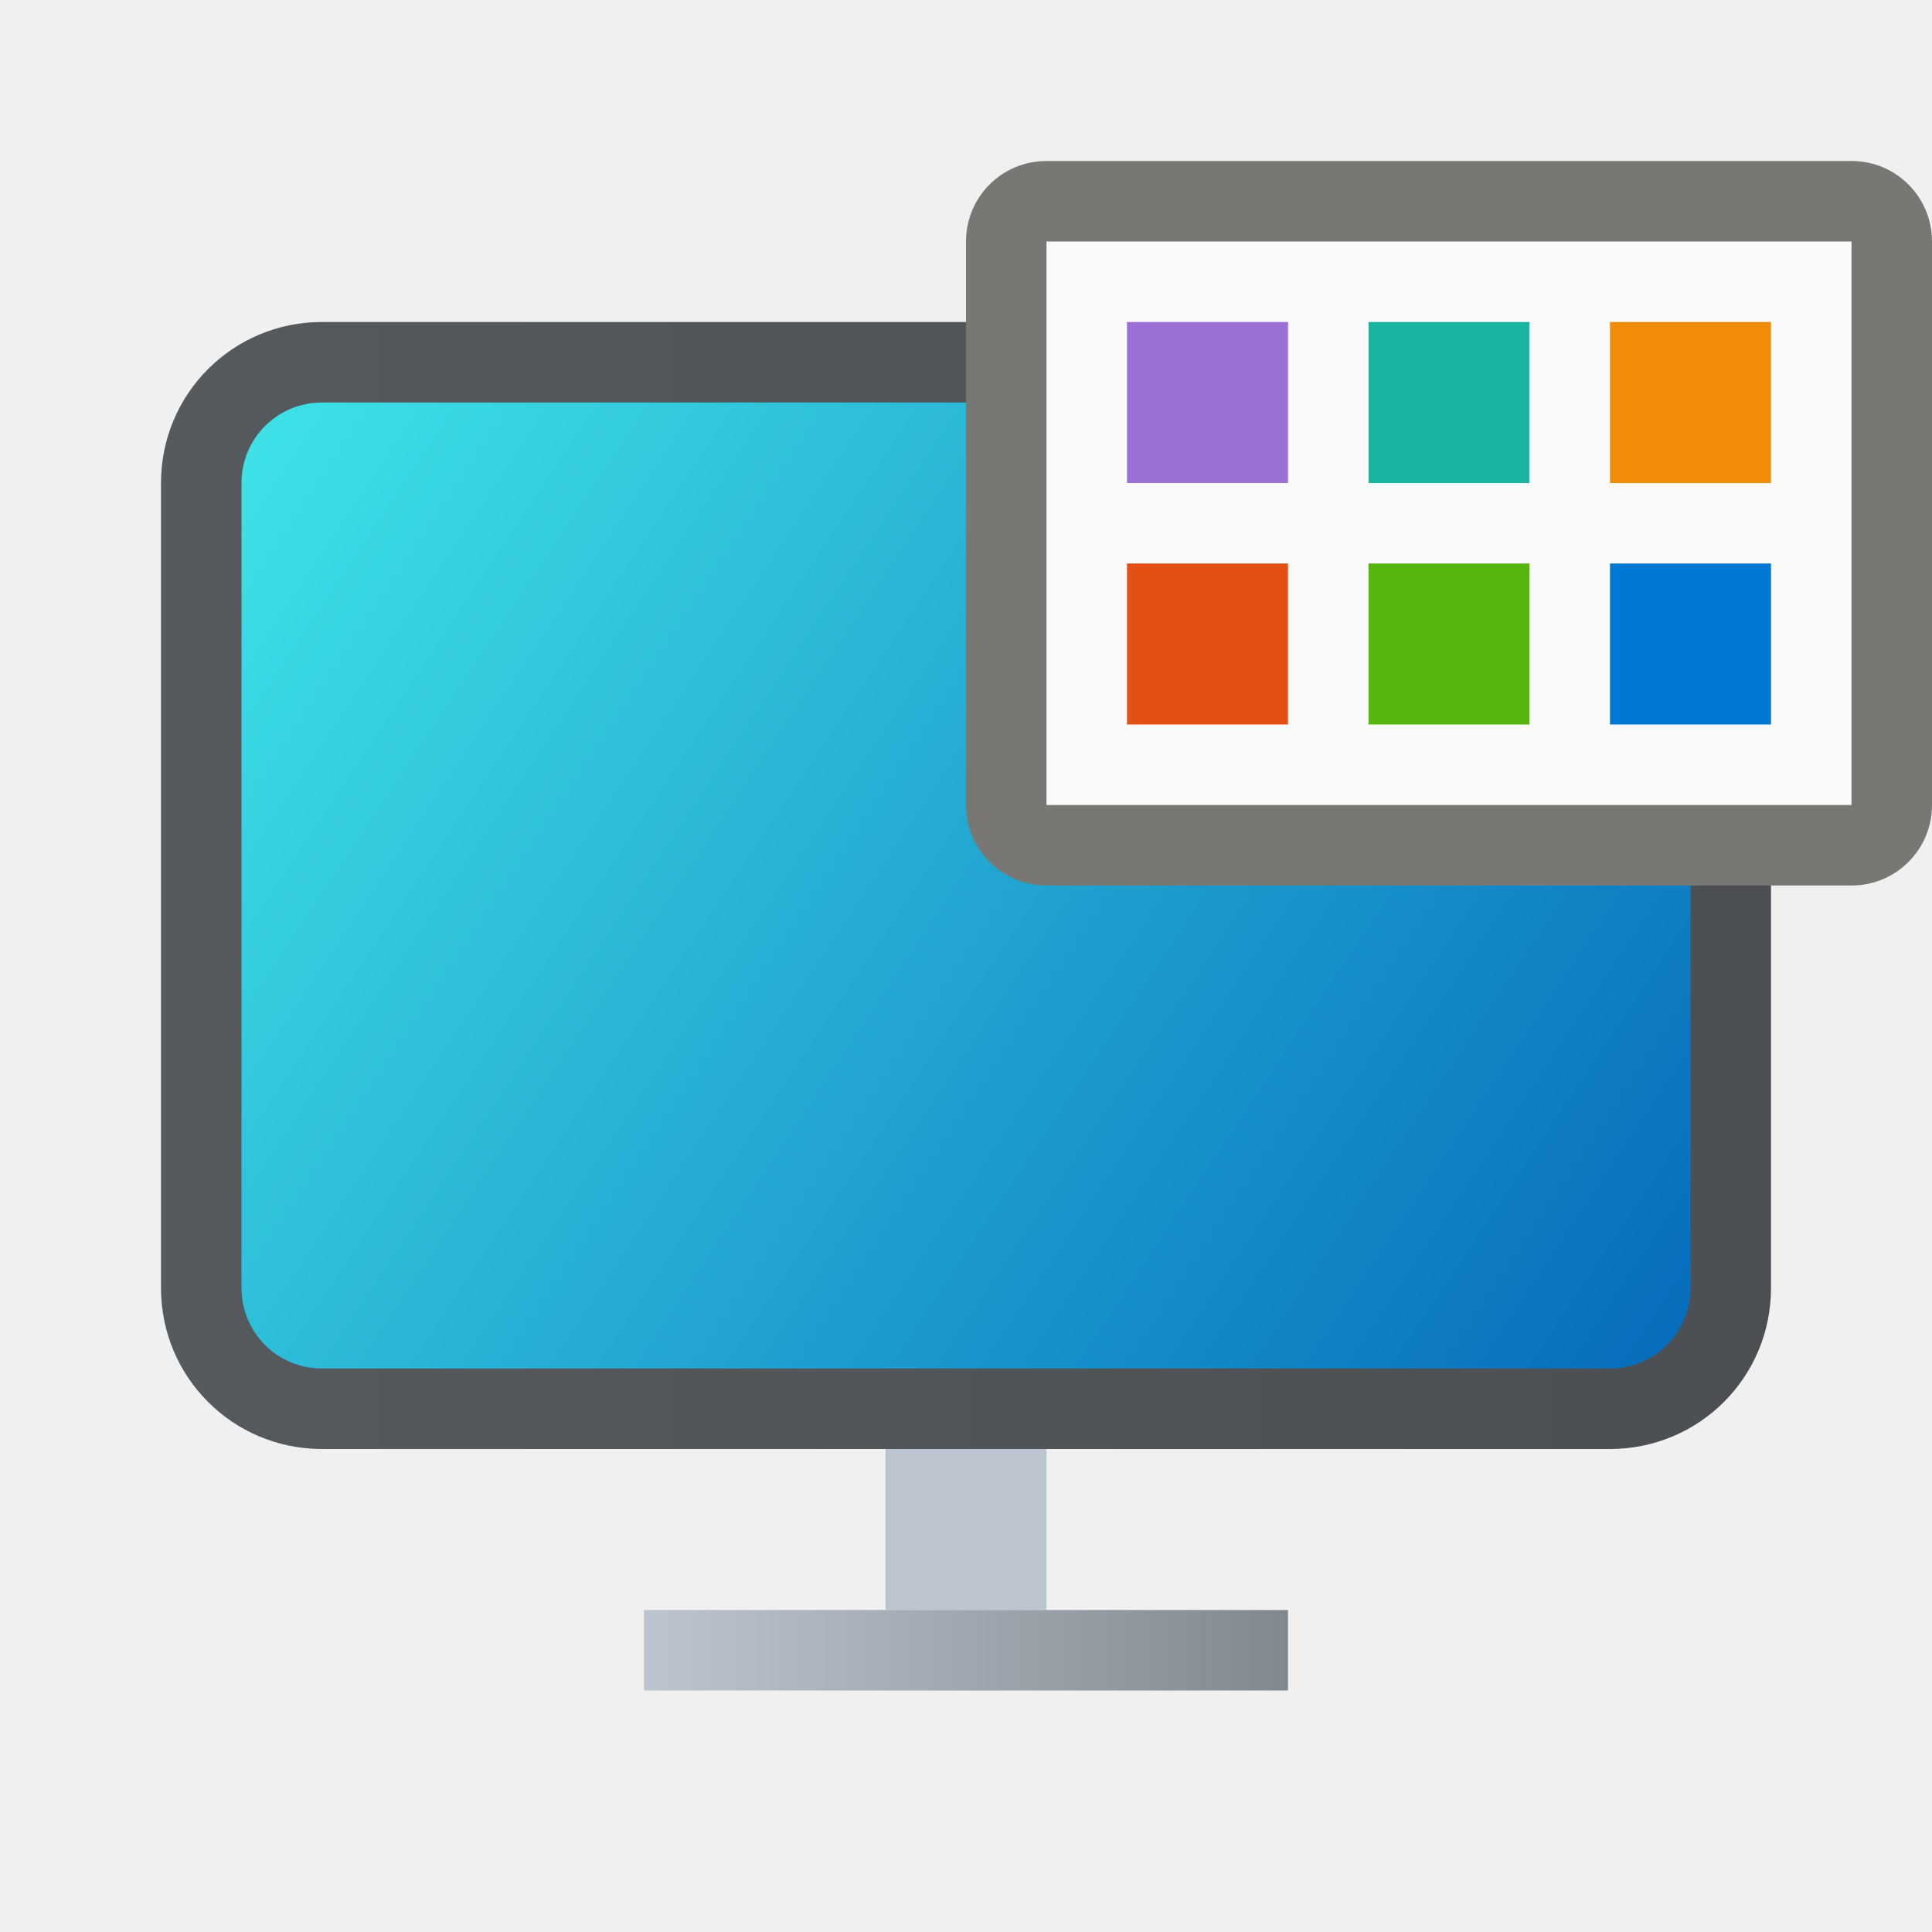
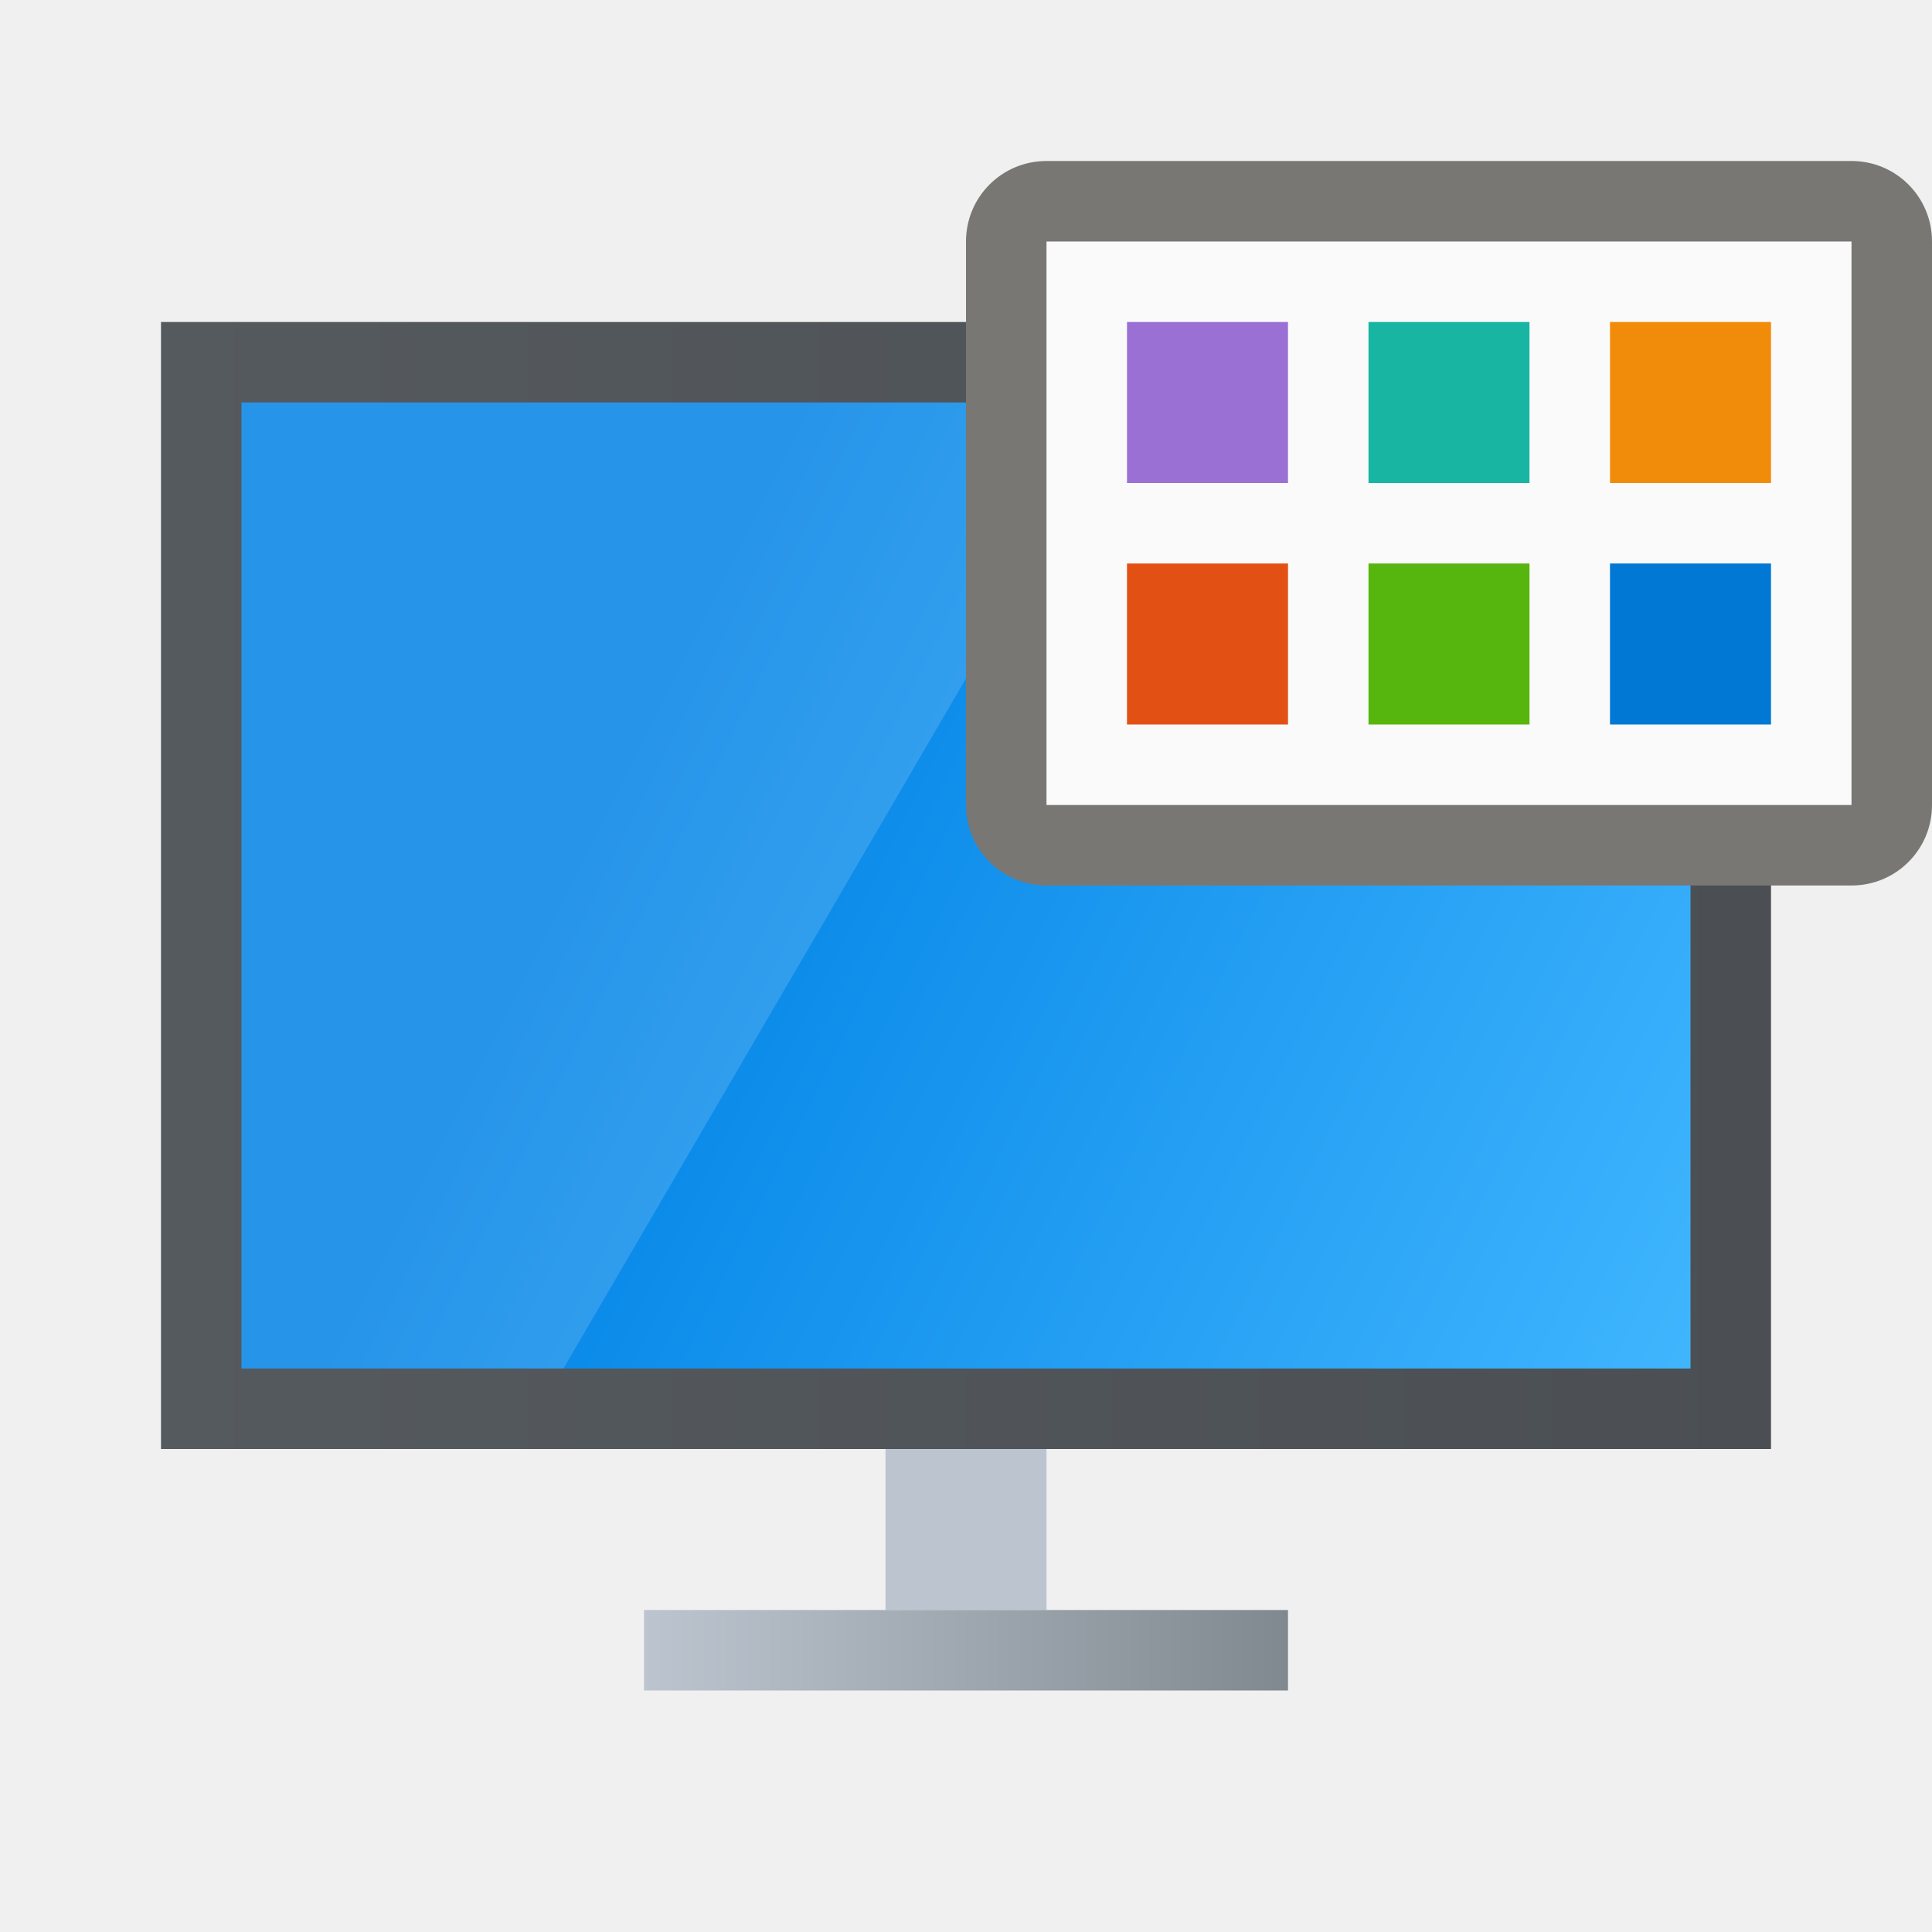
<svg xmlns="http://www.w3.org/2000/svg" xmlns:xlink="http://www.w3.org/1999/xlink" width="24" height="24" viewBox="0 0 24 24" version="1.1" id="svg5">
  <defs id="defs2">
    <linearGradient id="linearGradient2986">
      <stop style="stop-color:#818990;stop-opacity:1;" offset="0" id="stop2982" />
      <stop style="stop-color:#bcc5cf;stop-opacity:1" offset="1" id="stop2984" />
    </linearGradient>
-     <linearGradient id="linearGradient2301">
-       <stop style="stop-color:#3fe3e7;stop-opacity:1;" offset="0" id="stop2297" />
-       <stop style="stop-color:#066bbc;stop-opacity:1" offset="1" id="stop2299" />
-     </linearGradient>
+     <linearGradient xlink:href="#linearGradient2986" id="linearGradient2988" x1="0.093" y1="13.471" x2="-3.29" y2="13.471" gradientUnits="userSpaceOnUse" gradientTransform="matrix(2.365188,0,0,0.3059441,15.78048,16.87865)" />
+     <linearGradient xlink:href="#linearGradient1116" id="linearGradient1908" x1="4" y1="32" x2="60" y2="32" gradientUnits="userSpaceOnUse" gradientTransform="matrix(0.3571429,0,0,0.3684211,0.5714283,-0.7894733)" />
    <linearGradient id="linearGradient1116">
      <stop style="stop-color:#555a5f;stop-opacity:1;" offset="0" id="stop1112" />
      <stop style="stop-color:#4b4f53;stop-opacity:1" offset="1" id="stop1114" />
    </linearGradient>
-     <linearGradient xlink:href="#linearGradient2986" id="linearGradient2988" x1="0.093" y1="13.471" x2="-3.29" y2="13.471" gradientUnits="userSpaceOnUse" gradientTransform="matrix(2.365188,0,0,0.3059441,15.78048,16.87865)" />
-     <linearGradient xlink:href="#linearGradient1116" id="linearGradient1340" x1="0.827" y1="4.085" x2="6.118" y2="4.085" gradientUnits="userSpaceOnUse" gradientTransform="matrix(3.779528,0,0,3.779528,-1.125,-4.437501)" />
-     <linearGradient xlink:href="#linearGradient2301" id="linearGradient1929" x1="0.529" y1="0.794" x2="5.292" y2="3.969" gradientUnits="userSpaceOnUse" gradientTransform="matrix(3.779528,0,0,3.779528,0.9999998,2)" />
+     <linearGradient xlink:href="#linearGradient3238" id="linearGradient3240" x1="17.902" y1="29.999" x2="60" y2="51" gradientUnits="userSpaceOnUse" gradientTransform="matrix(0.3333333,0,0,0.3333333,1.333333,0.3333339)" />
+     <linearGradient id="linearGradient3238">
+       <stop style="stop-color:#0082e5;stop-opacity:1;" offset="0" id="stop3234" />
+       <stop style="stop-color:#42b7ff;stop-opacity:1;" offset="1" id="stop3236" />
+     </linearGradient>
  </defs>
  <path id="rect958" style="fill:#bcc5cf;stroke-width:4.082;stroke-linecap:round;stroke-linejoin:round" d="m 11,18 h 2 l -2e-6,2 h -2 z" />
+   <rect style="fill:url(#linearGradient1908);fill-opacity:1;stroke-width:0.363;stroke-linecap:round" id="rect1537" width="20" height="14" x="2" y="4" />
+   <rect style="fill:url(#linearGradient3240);fill-opacity:1;stroke-width:0.333;stroke-linecap:round" id="rect1910" width="18" height="12" x="3" y="5" />
+   <path d="M 3,5 H 14 L 7,17 H 3 Z" style="color:#000000;opacity:0.15;fill:#ffffff;stroke-width:0.262" id="path3898" />
  <path id="rect2848" style="fill:url(#linearGradient2988);stroke-width:1.125;stroke-linecap:round;stroke-linejoin:round" d="m 8,20 h 8 v 1 H 8 Z" />
-   <path id="rect1538" style="fill:url(#linearGradient1340);stroke-width:0.5;stroke-linejoin:round" d="M 4,4 H 20 c 1.108,0 2,0.892 2,2 V 16 C 22,17.108 21.108,18 20,18 H 4 C 2.892,18 2,17.108 2,16 V 6 C 2,4.892 2.892,4 4,4 Z" />
-   <path id="rect1841" style="fill:url(#linearGradient1929);stroke-width:0.5;stroke-linejoin:round" d="M 4,5 H 20 c 0.554,0 1,0.446 1,1 V 16 c 0,0.554 -0.446,1 -1,1 H 4 C 3.446,17 3,16.554 3,16 V 6 c 0,-0.554 0.446,-1 1,-1 z" />
  <path id="rect45946" style="fill:#797774;stroke-width:0.516;stroke-linecap:round;stroke-linejoin:round" d="M 13,2 H 23 C 23.554,2 24,2.446 24,3 v 7 c 0,0.554 -0.446,1 -1,1 H 13 c -0.554,0 -1,-0.446 -1,-1 V 3 C 12,2.446 12.446,2 13,2 Z" />
  <rect style="fill:#fafafa;fill-opacity:1;stroke-width:2.835;stroke-linecap:round;stroke-linejoin:round" id="rect962" width="10" height="7" x="13" y="3" />
  <rect style="fill:#0078d4;fill-opacity:1;stroke-width:0.41;stroke-linecap:round;stroke-linejoin:round" id="rect54151" width="2" height="2" x="20" y="7" />
  <rect style="fill:#f18c0a;fill-opacity:1;stroke-width:0.41;stroke-linecap:round;stroke-linejoin:round" id="rect54153" height="2" x="20" y="4" width="2" />
  <rect style="fill:#18b5a3;fill-opacity:1;stroke-width:0.41;stroke-linecap:round;stroke-linejoin:round" id="rect61747" width="2" height="2" x="17" y="4" />
  <rect style="fill:#56b60e;fill-opacity:1;stroke-width:0.41;stroke-linecap:round;stroke-linejoin:round" id="rect61851" width="2" height="2" x="17" y="7" />
  <rect style="fill:#9a70d4;fill-opacity:1;stroke-width:0.41;stroke-linecap:round;stroke-linejoin:round" id="rect61853" width="2" height="2" x="14" y="4" />
  <rect style="fill:#e25113;fill-opacity:1;stroke-width:0.41;stroke-linecap:round;stroke-linejoin:round" id="rect61855" width="2" height="2" x="14" y="7" />
</svg>
